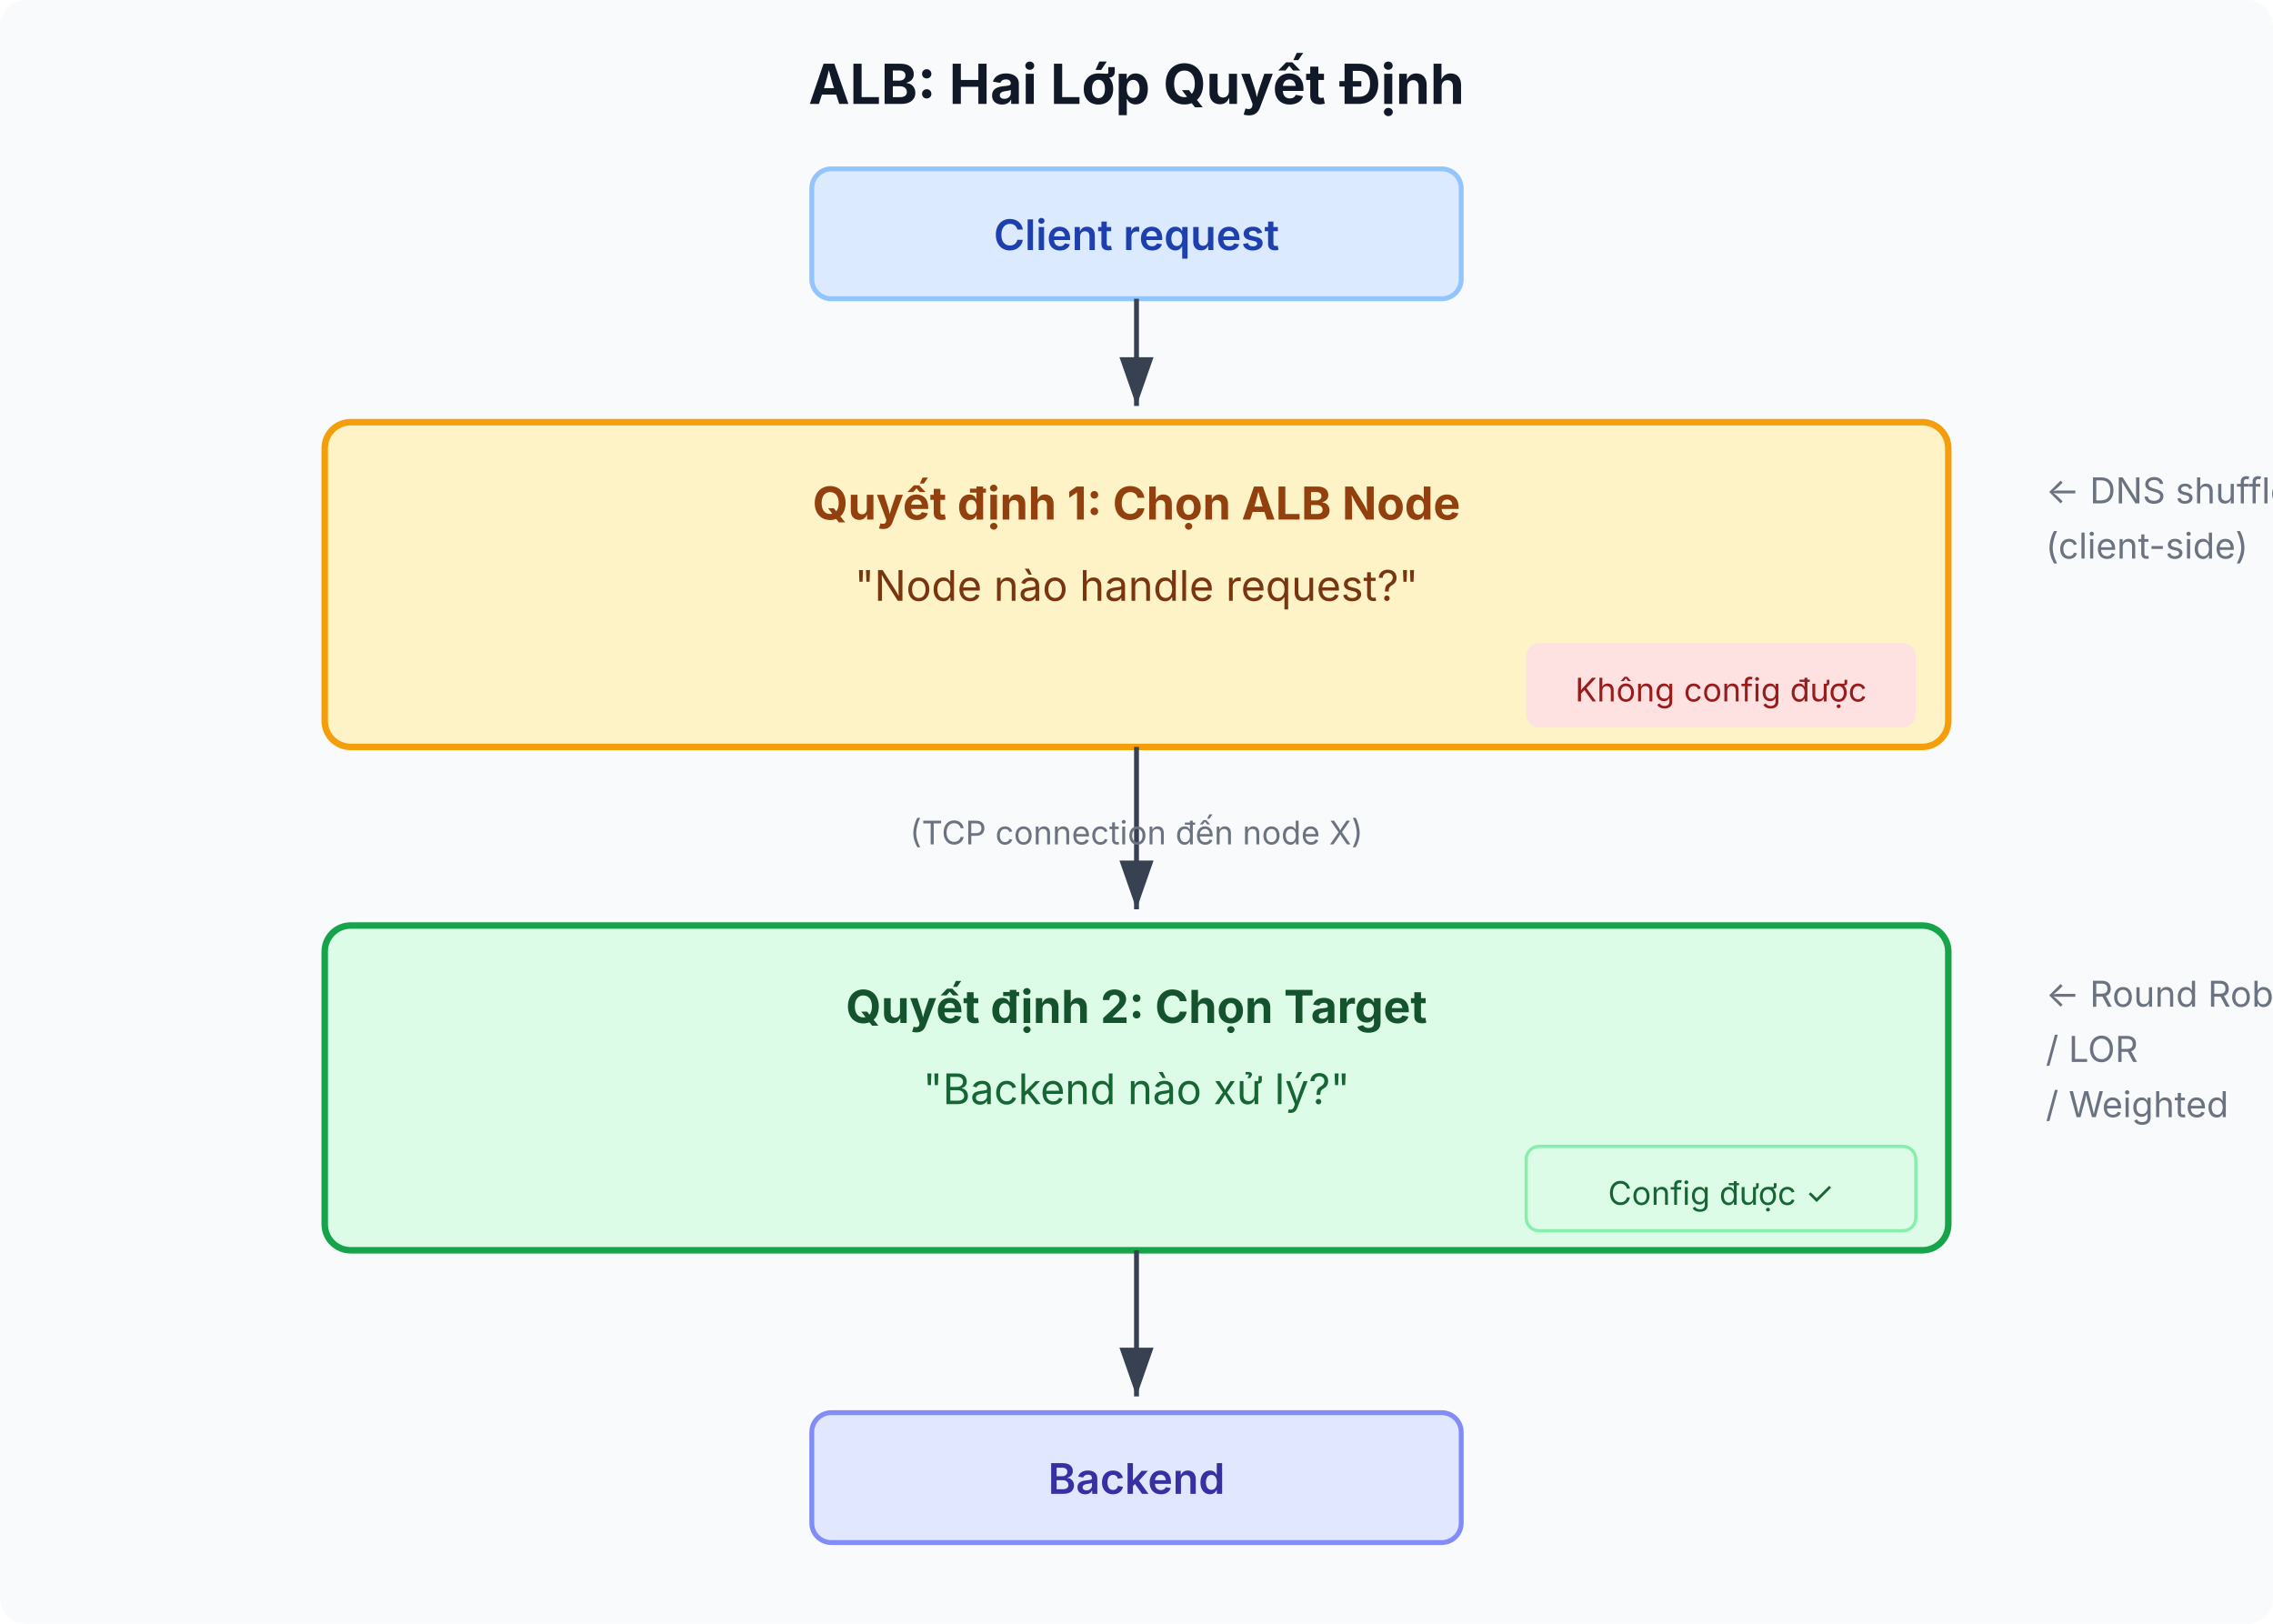
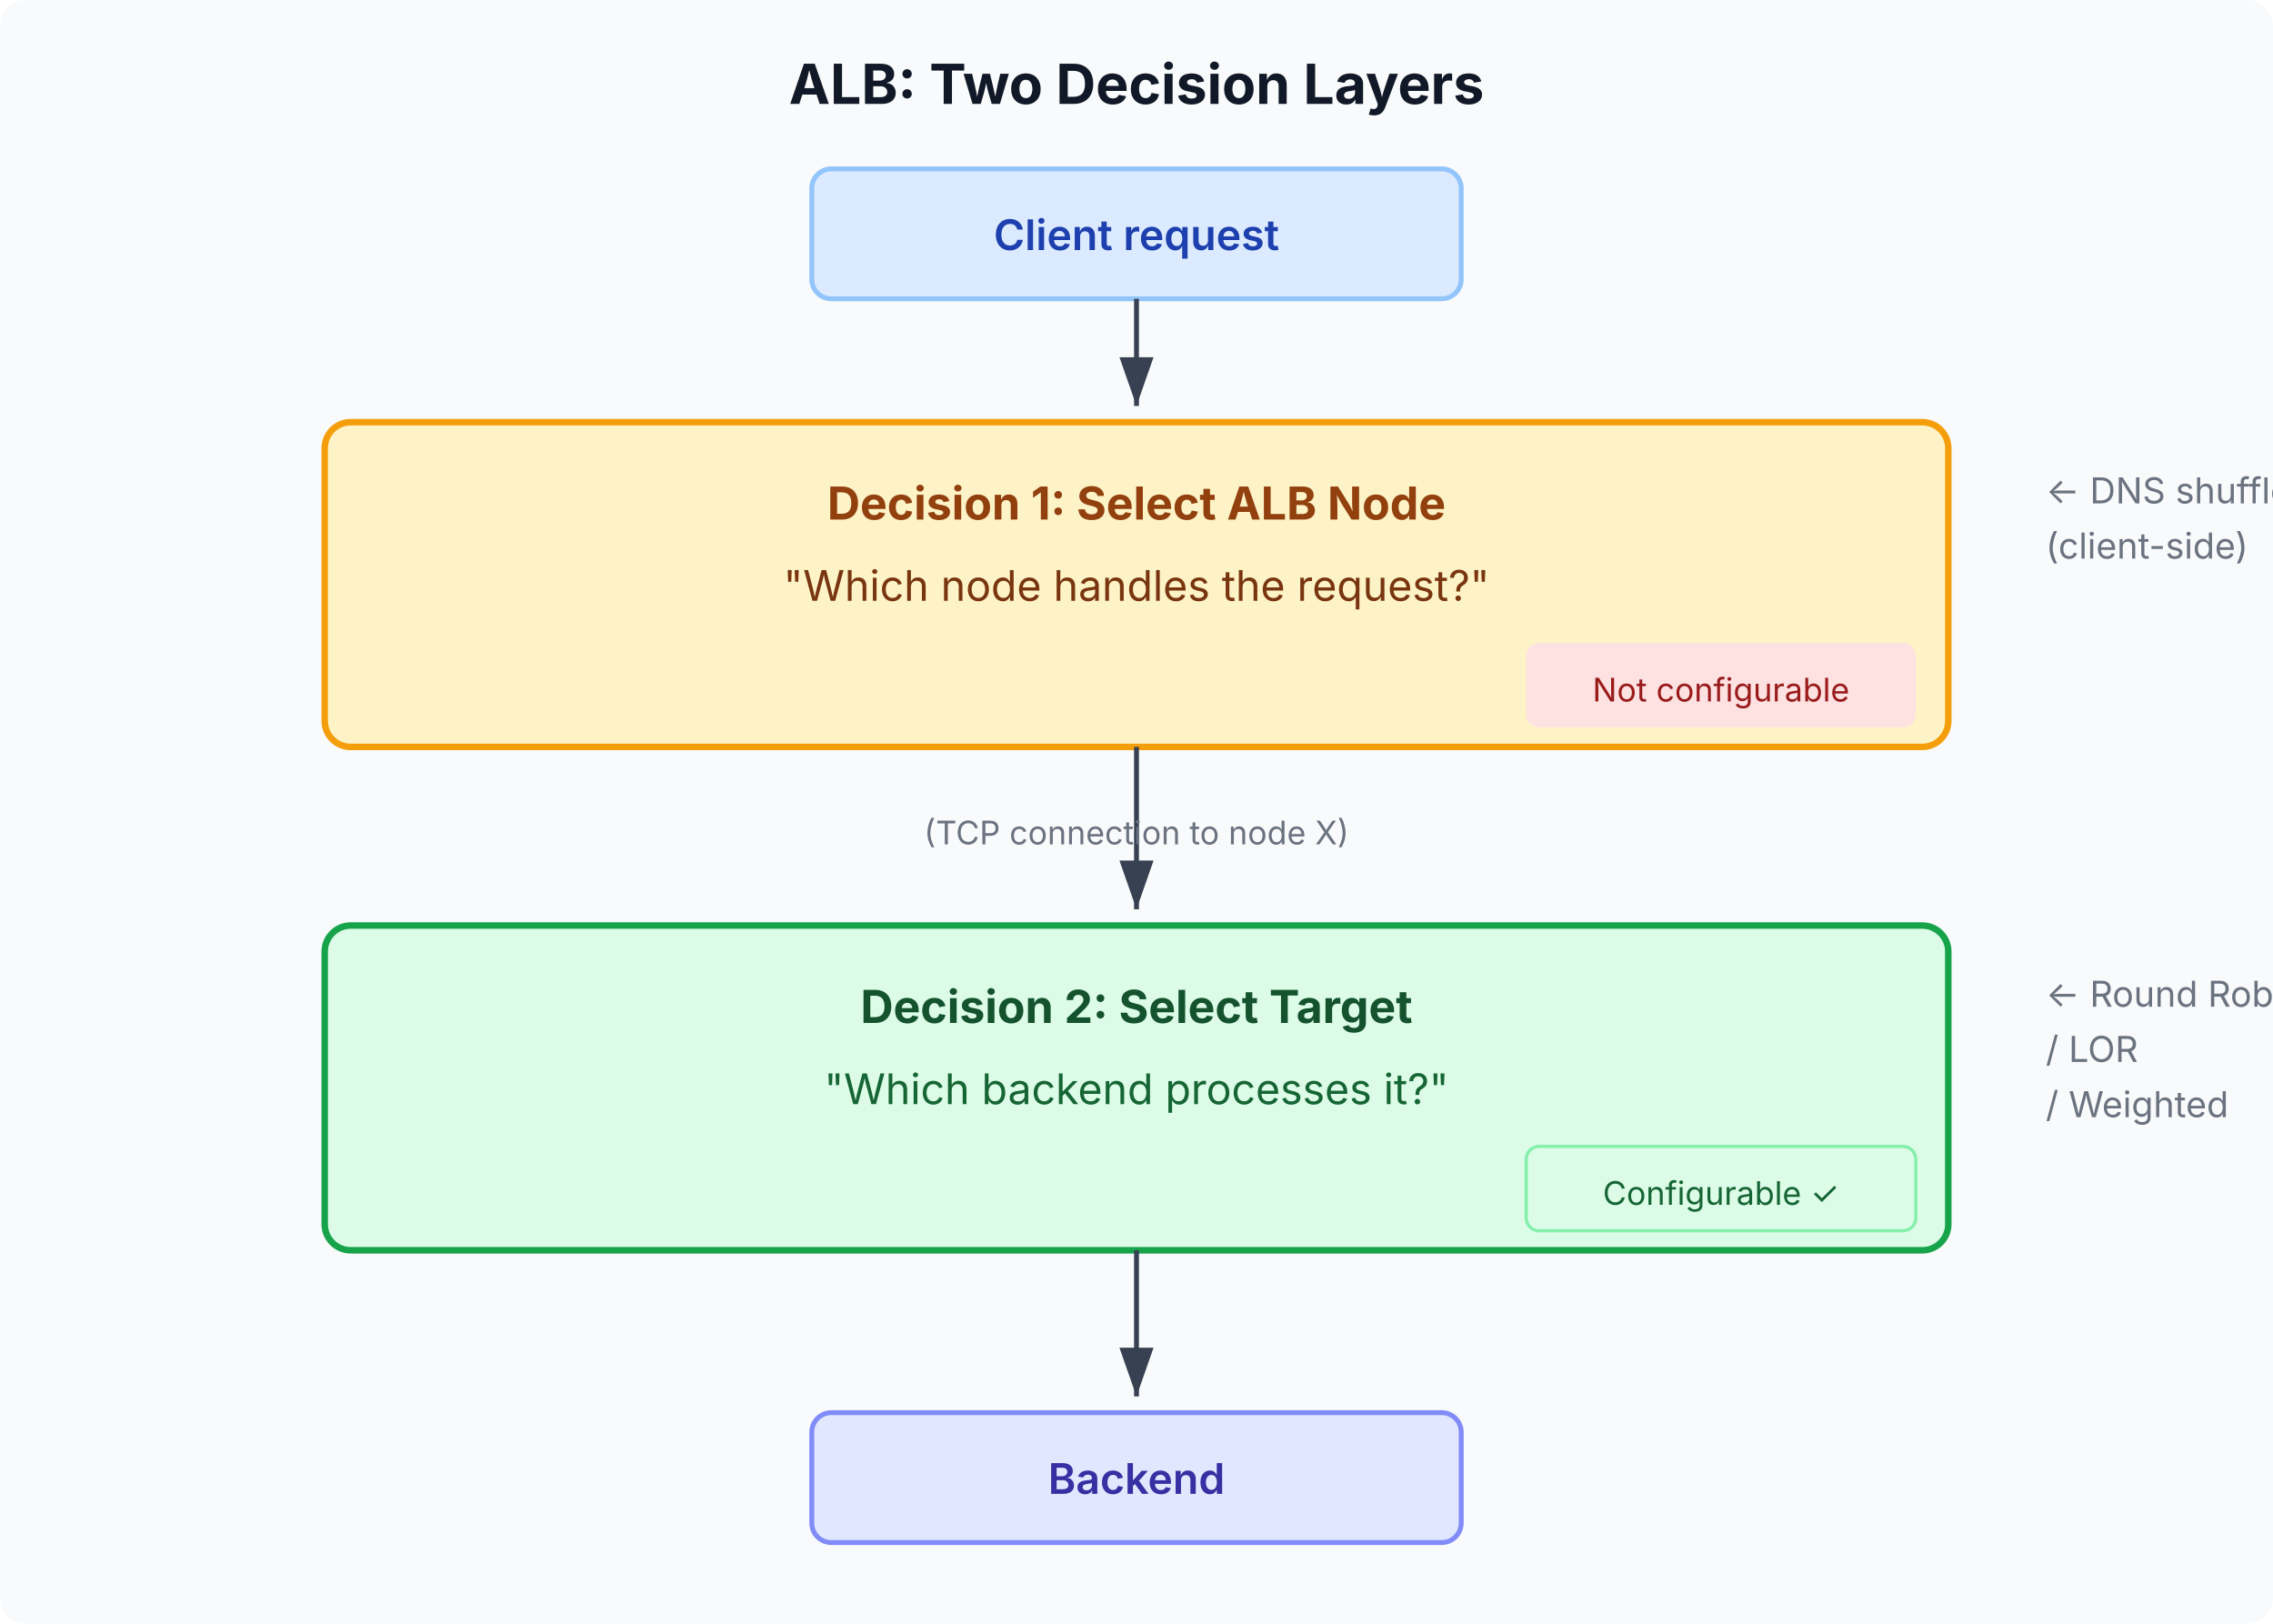
<svg xmlns="http://www.w3.org/2000/svg" viewBox="0 0 700 500" font-family="system-ui, -apple-system, sans-serif">
  <defs>
    <marker id="arr" markerWidth="10" markerHeight="7" refX="10" refY="3.5" orient="auto">
      <polygon points="0 0, 10 3.5, 0 7" fill="#374151" />
    </marker>
  </defs>
  <rect width="700" height="500" fill="#f9fafb" rx="8" />
-   <text x="350" y="32" text-anchor="middle" font-size="17" font-weight="bold" fill="#111827">ALB: Hai Lớp Quyết Định</text>
+   <text x="350" y="32" text-anchor="middle" font-size="17" font-weight="bold" fill="#111827">ALB: Two Decision Layers</text>
  <rect x="250" y="52" width="200" height="40" fill="#dbeafe" rx="6" stroke="#93c5fd" stroke-width="1.5" />
  <text x="350" y="77" text-anchor="middle" font-size="13" font-weight="600" fill="#1e40af">Client request</text>
  <line x1="350" y1="92" x2="350" y2="125" stroke="#374151" stroke-width="1.5" marker-end="url(#arr)" />
  <rect x="100" y="130" width="500" height="100" fill="#fef3c7" rx="8" stroke="#f59e0b" stroke-width="2" />
-   <text x="350" y="160" text-anchor="middle" font-size="14" font-weight="bold" fill="#92400e">Quyết định 1: Chọn ALB Node</text>
-   <text x="350" y="185" text-anchor="middle" font-size="13" fill="#78350f">"Node nào handle request?"</text>
+   <text x="350" y="160" text-anchor="middle" font-size="14" font-weight="bold" fill="#92400e">Decision 1: Select ALB Node</text>
+   <text x="350" y="185" text-anchor="middle" font-size="13" fill="#78350f">"Which node handles the request?"</text>
  <rect x="470" y="198" width="120" height="26" fill="#fee2e2" rx="4" />
-   <text x="530" y="216" text-anchor="middle" font-size="10" fill="#991b1b">Không config được</text>
+   <text x="530" y="216" text-anchor="middle" font-size="10" fill="#991b1b">Not configurable</text>
  <text x="630" y="155" font-size="11" fill="#6b7280">← DNS shuffle</text>
  <text x="630" y="172" font-size="11" fill="#6b7280">   (client-side)</text>
  <line x1="350" y1="230" x2="350" y2="280" stroke="#374151" stroke-width="1.5" marker-end="url(#arr)" />
-   <text x="350" y="260" text-anchor="middle" font-size="10" fill="#6b7280">(TCP connection đến node X)</text>
+   <text x="350" y="260" text-anchor="middle" font-size="10" fill="#6b7280">(TCP connection to node X)</text>
  <rect x="100" y="285" width="500" height="100" fill="#dcfce7" rx="8" stroke="#16a34a" stroke-width="2" />
-   <text x="350" y="315" text-anchor="middle" font-size="14" font-weight="bold" fill="#14532d">Quyết định 2: Chọn Target</text>
-   <text x="350" y="340" text-anchor="middle" font-size="13" fill="#166534">"Backend nào xử lý?"</text>
+   <text x="350" y="315" text-anchor="middle" font-size="14" font-weight="bold" fill="#14532d">Decision 2: Select Target</text>
+   <text x="350" y="340" text-anchor="middle" font-size="13" fill="#166534">"Which backend processes it?"</text>
  <rect x="470" y="353" width="120" height="26" fill="#dcfce7" rx="4" stroke="#86efac" stroke-width="1" />
-   <text x="530" y="371" text-anchor="middle" font-size="10" fill="#166534">Config được ✓</text>
+   <text x="530" y="371" text-anchor="middle" font-size="10" fill="#166534">Configurable ✓</text>
  <text x="630" y="310" font-size="11" fill="#6b7280">← Round Robin</text>
  <text x="630" y="327" font-size="11" fill="#6b7280">   / LOR</text>
  <text x="630" y="344" font-size="11" fill="#6b7280">   / Weighted</text>
  <line x1="350" y1="385" x2="350" y2="430" stroke="#374151" stroke-width="1.5" marker-end="url(#arr)" />
  <rect x="250" y="435" width="200" height="40" fill="#e0e7ff" rx="6" stroke="#818cf8" stroke-width="1.5" />
  <text x="350" y="460" text-anchor="middle" font-size="13" font-weight="600" fill="#3730a3">Backend</text>
</svg>
